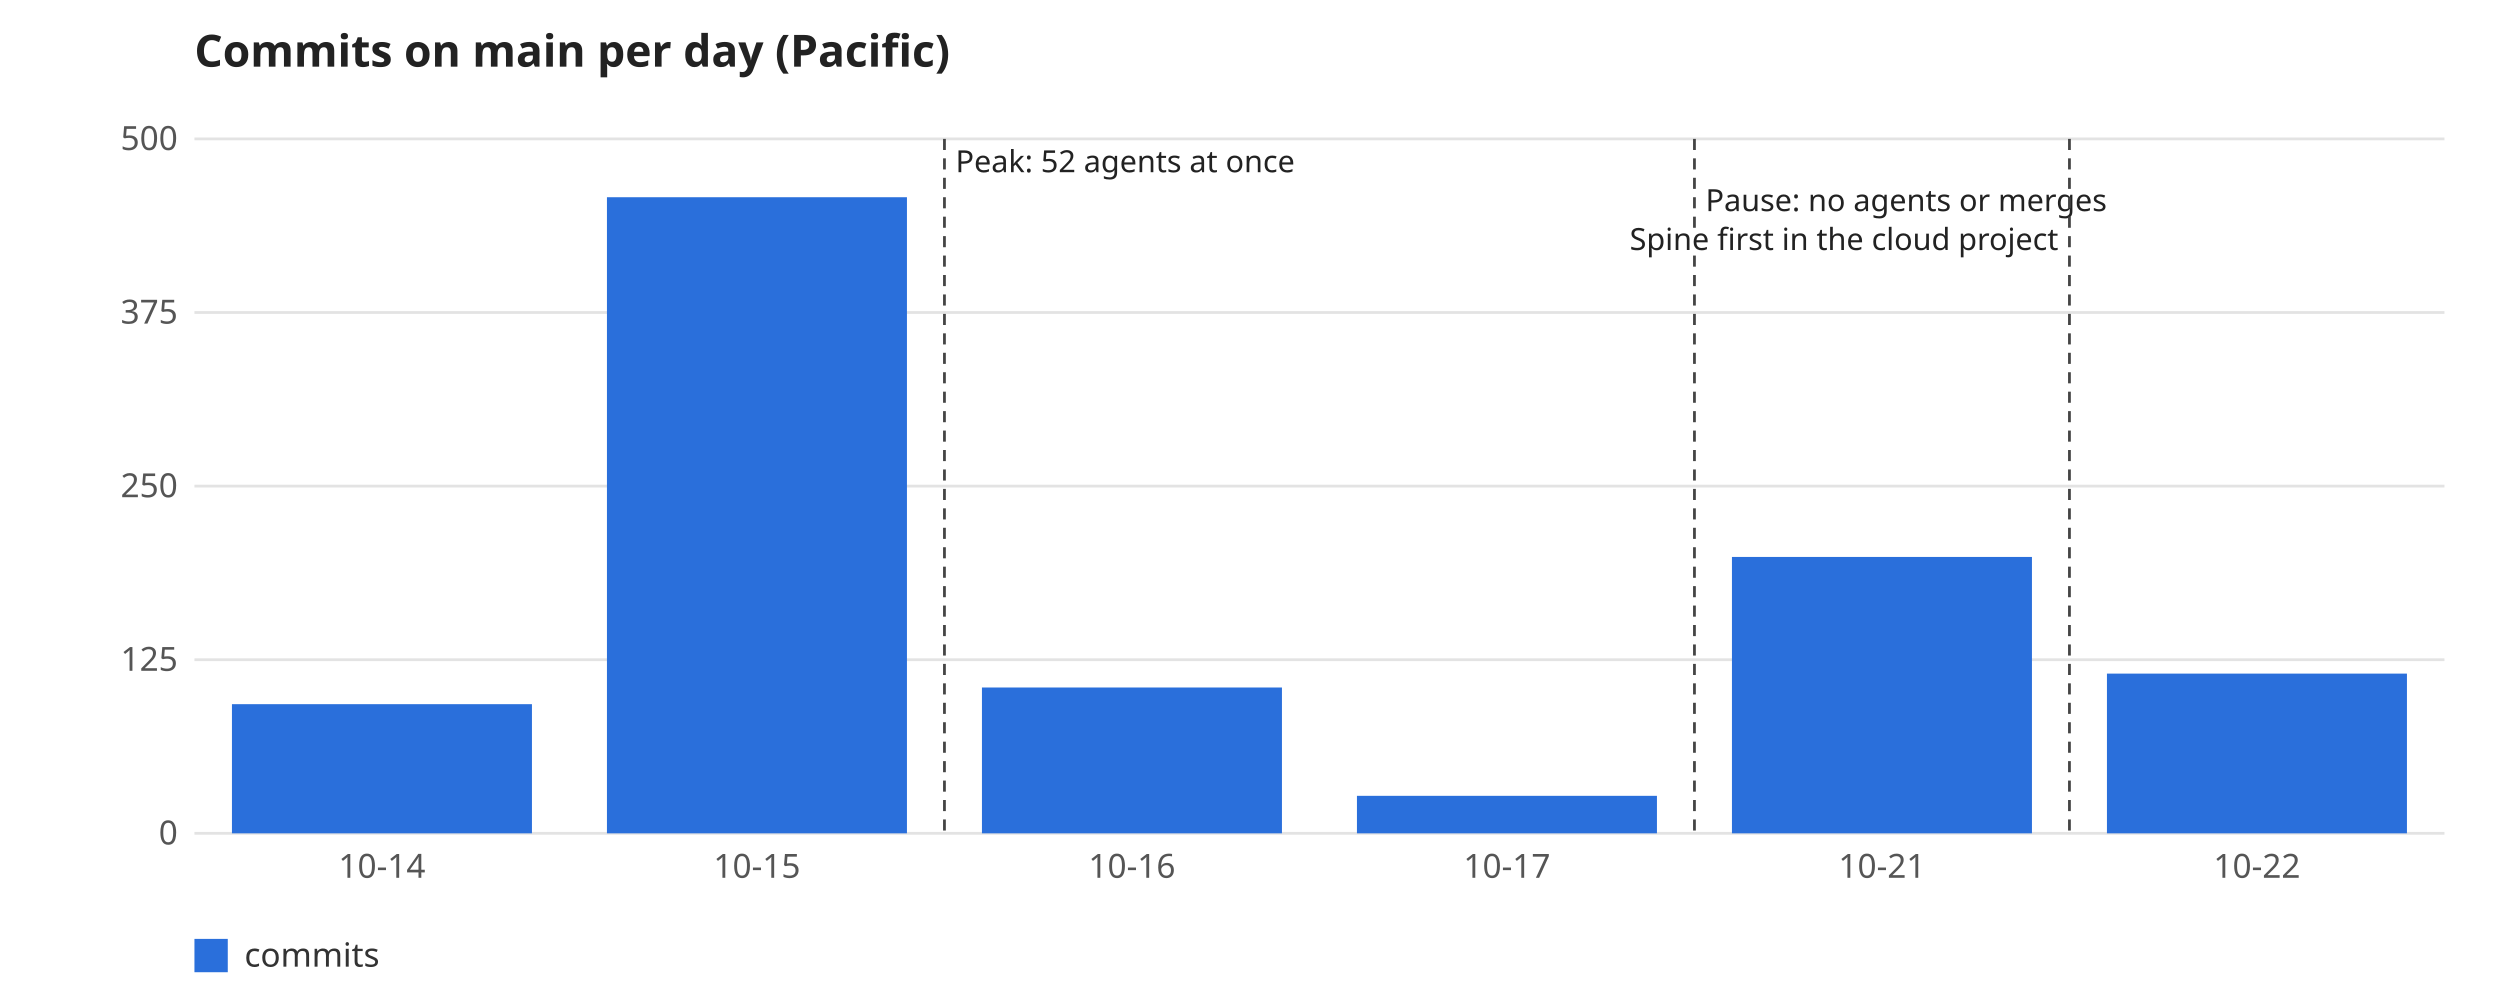
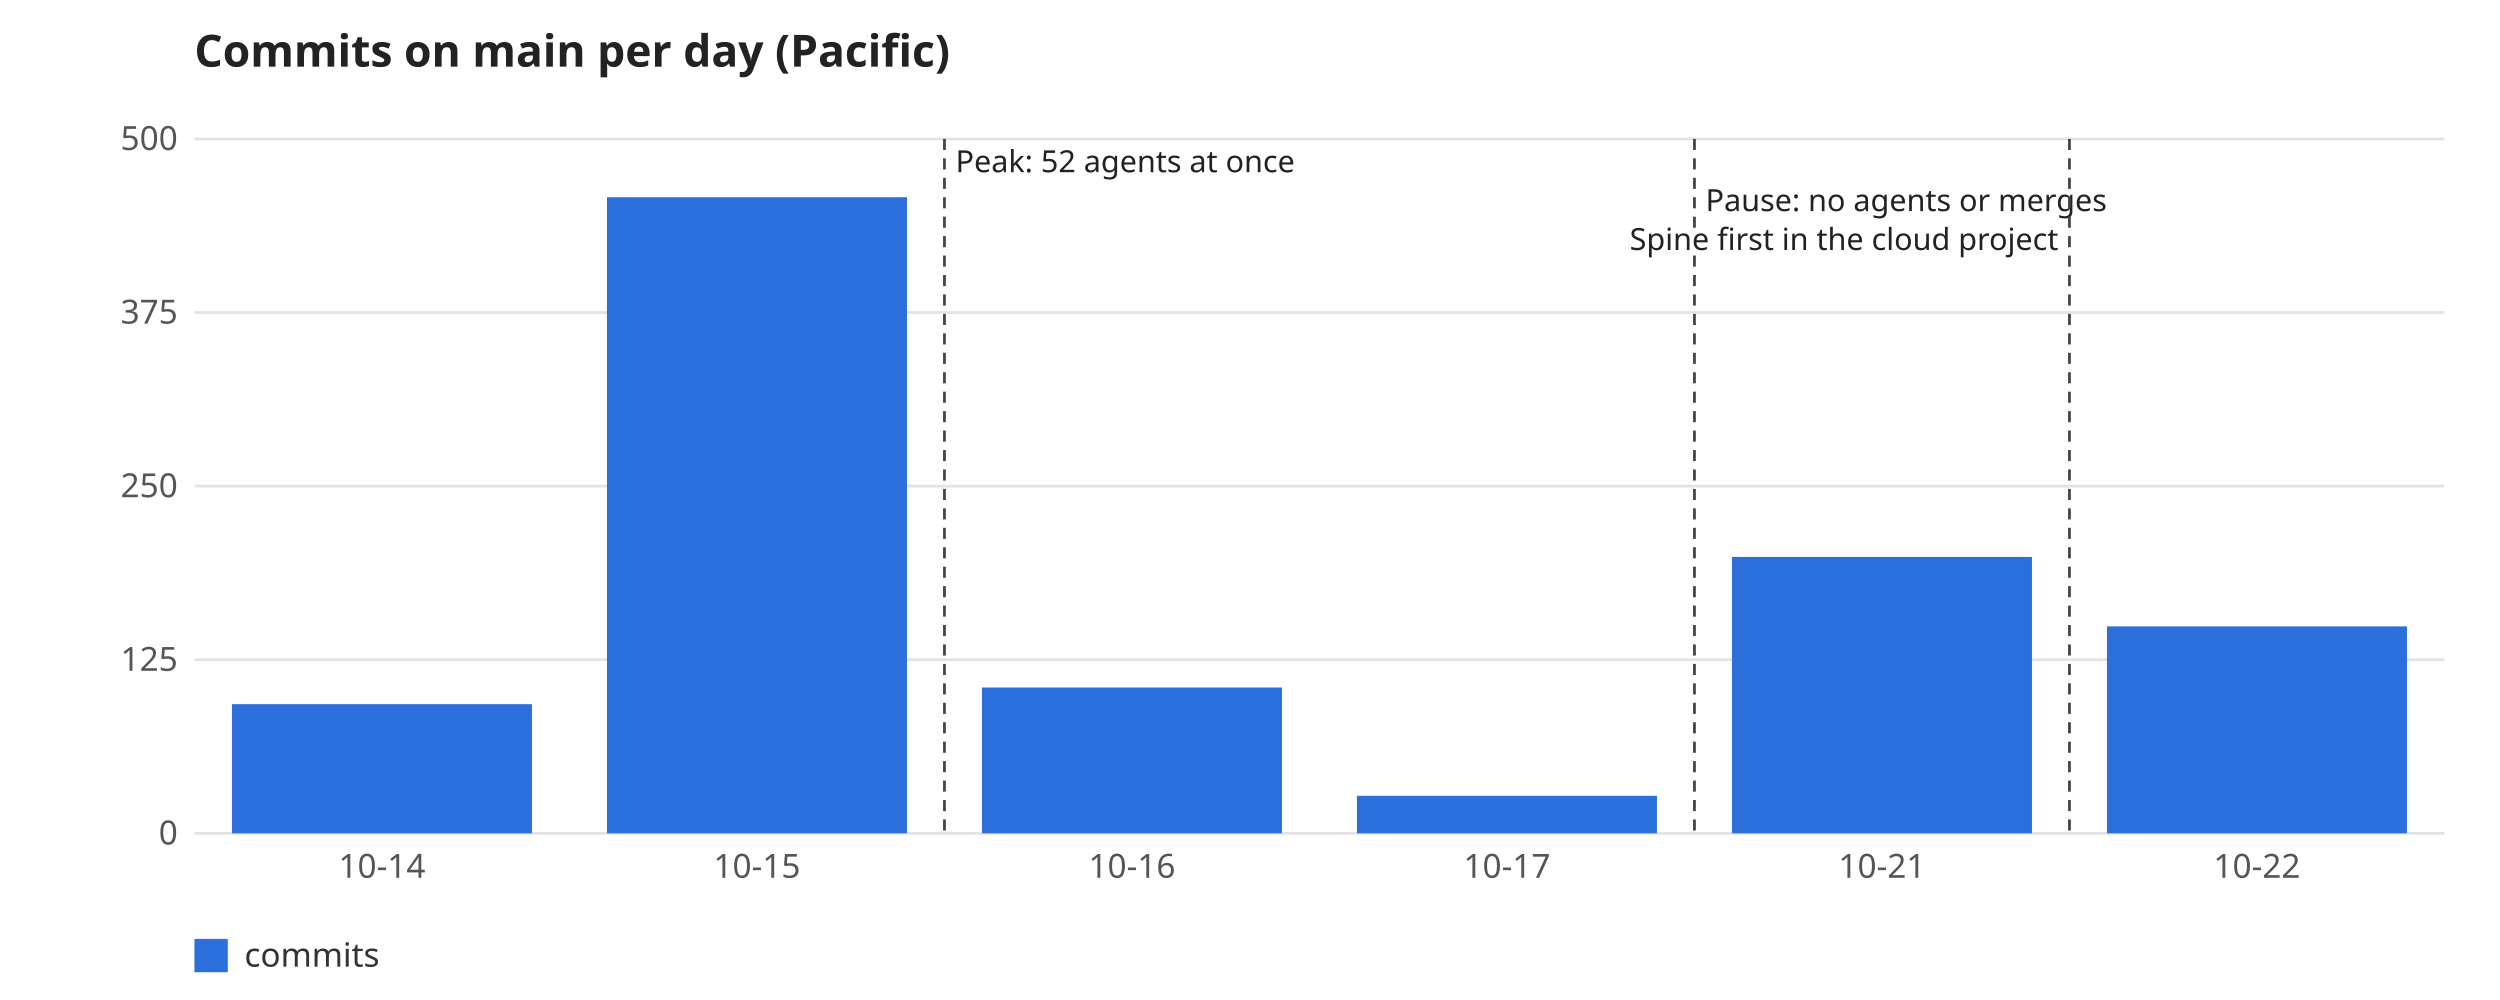
<svg xmlns="http://www.w3.org/2000/svg" viewBox="0 0 900 360" width="900" height="360" font-family="sans-serif" font-size="12">
  <rect width="900" height="360" fill="#fff" />
  <text x="70" y="24" font-size="16" font-weight="bold" fill="#222">Commits on main per day (Pacific)</text>
  <line x1="70" x2="880" y1="300.0" y2="300.0" stroke="#e3e3e3" />
  <text x="64" y="304.0" text-anchor="end" fill="#555">0</text>
  <line x1="70" x2="880" y1="237.5" y2="237.5" stroke="#e3e3e3" />
  <text x="64" y="241.5" text-anchor="end" fill="#555">125</text>
  <line x1="70" x2="880" y1="175.0" y2="175.0" stroke="#e3e3e3" />
  <text x="64" y="179.0" text-anchor="end" fill="#555">250</text>
  <line x1="70" x2="880" y1="112.5" y2="112.5" stroke="#e3e3e3" />
  <text x="64" y="116.5" text-anchor="end" fill="#555">375</text>
  <line x1="70" x2="880" y1="50.0" y2="50.0" stroke="#e3e3e3" />
  <text x="64" y="54.0" text-anchor="end" fill="#555">500</text>
  <text x="137.5" y="316" text-anchor="middle" fill="#555">10-14</text>
  <text x="272.5" y="316" text-anchor="middle" fill="#555">10-15</text>
  <text x="407.5" y="316" text-anchor="middle" fill="#555">10-16</text>
  <text x="542.5" y="316" text-anchor="middle" fill="#555">10-17</text>
  <text x="677.5" y="316" text-anchor="middle" fill="#555">10-21</text>
  <text x="812.5" y="316" text-anchor="middle" fill="#555">10-22</text>
  <rect x="83.5" y="253.5" width="108.0" height="46.5" fill="#2a6fdb" />
  <rect x="218.5" y="71.0" width="108.0" height="229.0" fill="#2a6fdb" />
  <rect x="353.5" y="247.5" width="108.0" height="52.5" fill="#2a6fdb" />
  <rect x="488.5" y="286.5" width="108.0" height="13.5" fill="#2a6fdb" />
  <rect x="623.5" y="200.5" width="108.0" height="99.5" fill="#2a6fdb" />
-   <rect x="758.5" y="242.5" width="108.0" height="57.5" fill="#2a6fdb" />
+   <rect x="758.5" y="225.5" width="108.0" height="74.5" fill="#2a6fdb" />
  <line x1="340.0" x2="340.0" y1="50" y2="300" stroke="#444" stroke-dasharray="4 3" />
  <text x="344.0" y="62" text-anchor="start" font-size="11" fill="#222" stroke="#fff" stroke-width="3" paint-order="stroke">Peak: 52 agents at once</text>
  <line x1="610.0" x2="610.0" y1="50" y2="300" stroke="#444" stroke-dasharray="4 3" />
  <text x="614.0" y="76" text-anchor="start" font-size="11" fill="#222" stroke="#fff" stroke-width="3" paint-order="stroke">Pause: no agents or merges</text>
  <line x1="745.0" x2="745.0" y1="50" y2="300" stroke="#444" stroke-dasharray="4 3" />
  <text x="741.0" y="90" text-anchor="end" font-size="11" fill="#222" stroke="#fff" stroke-width="3" paint-order="stroke">Spine first in the cloud project</text>
  <rect x="70" y="338" width="12" height="12" fill="#2a6fdb" />
  <text x="88" y="348" fill="#333">commits</text>
</svg>
